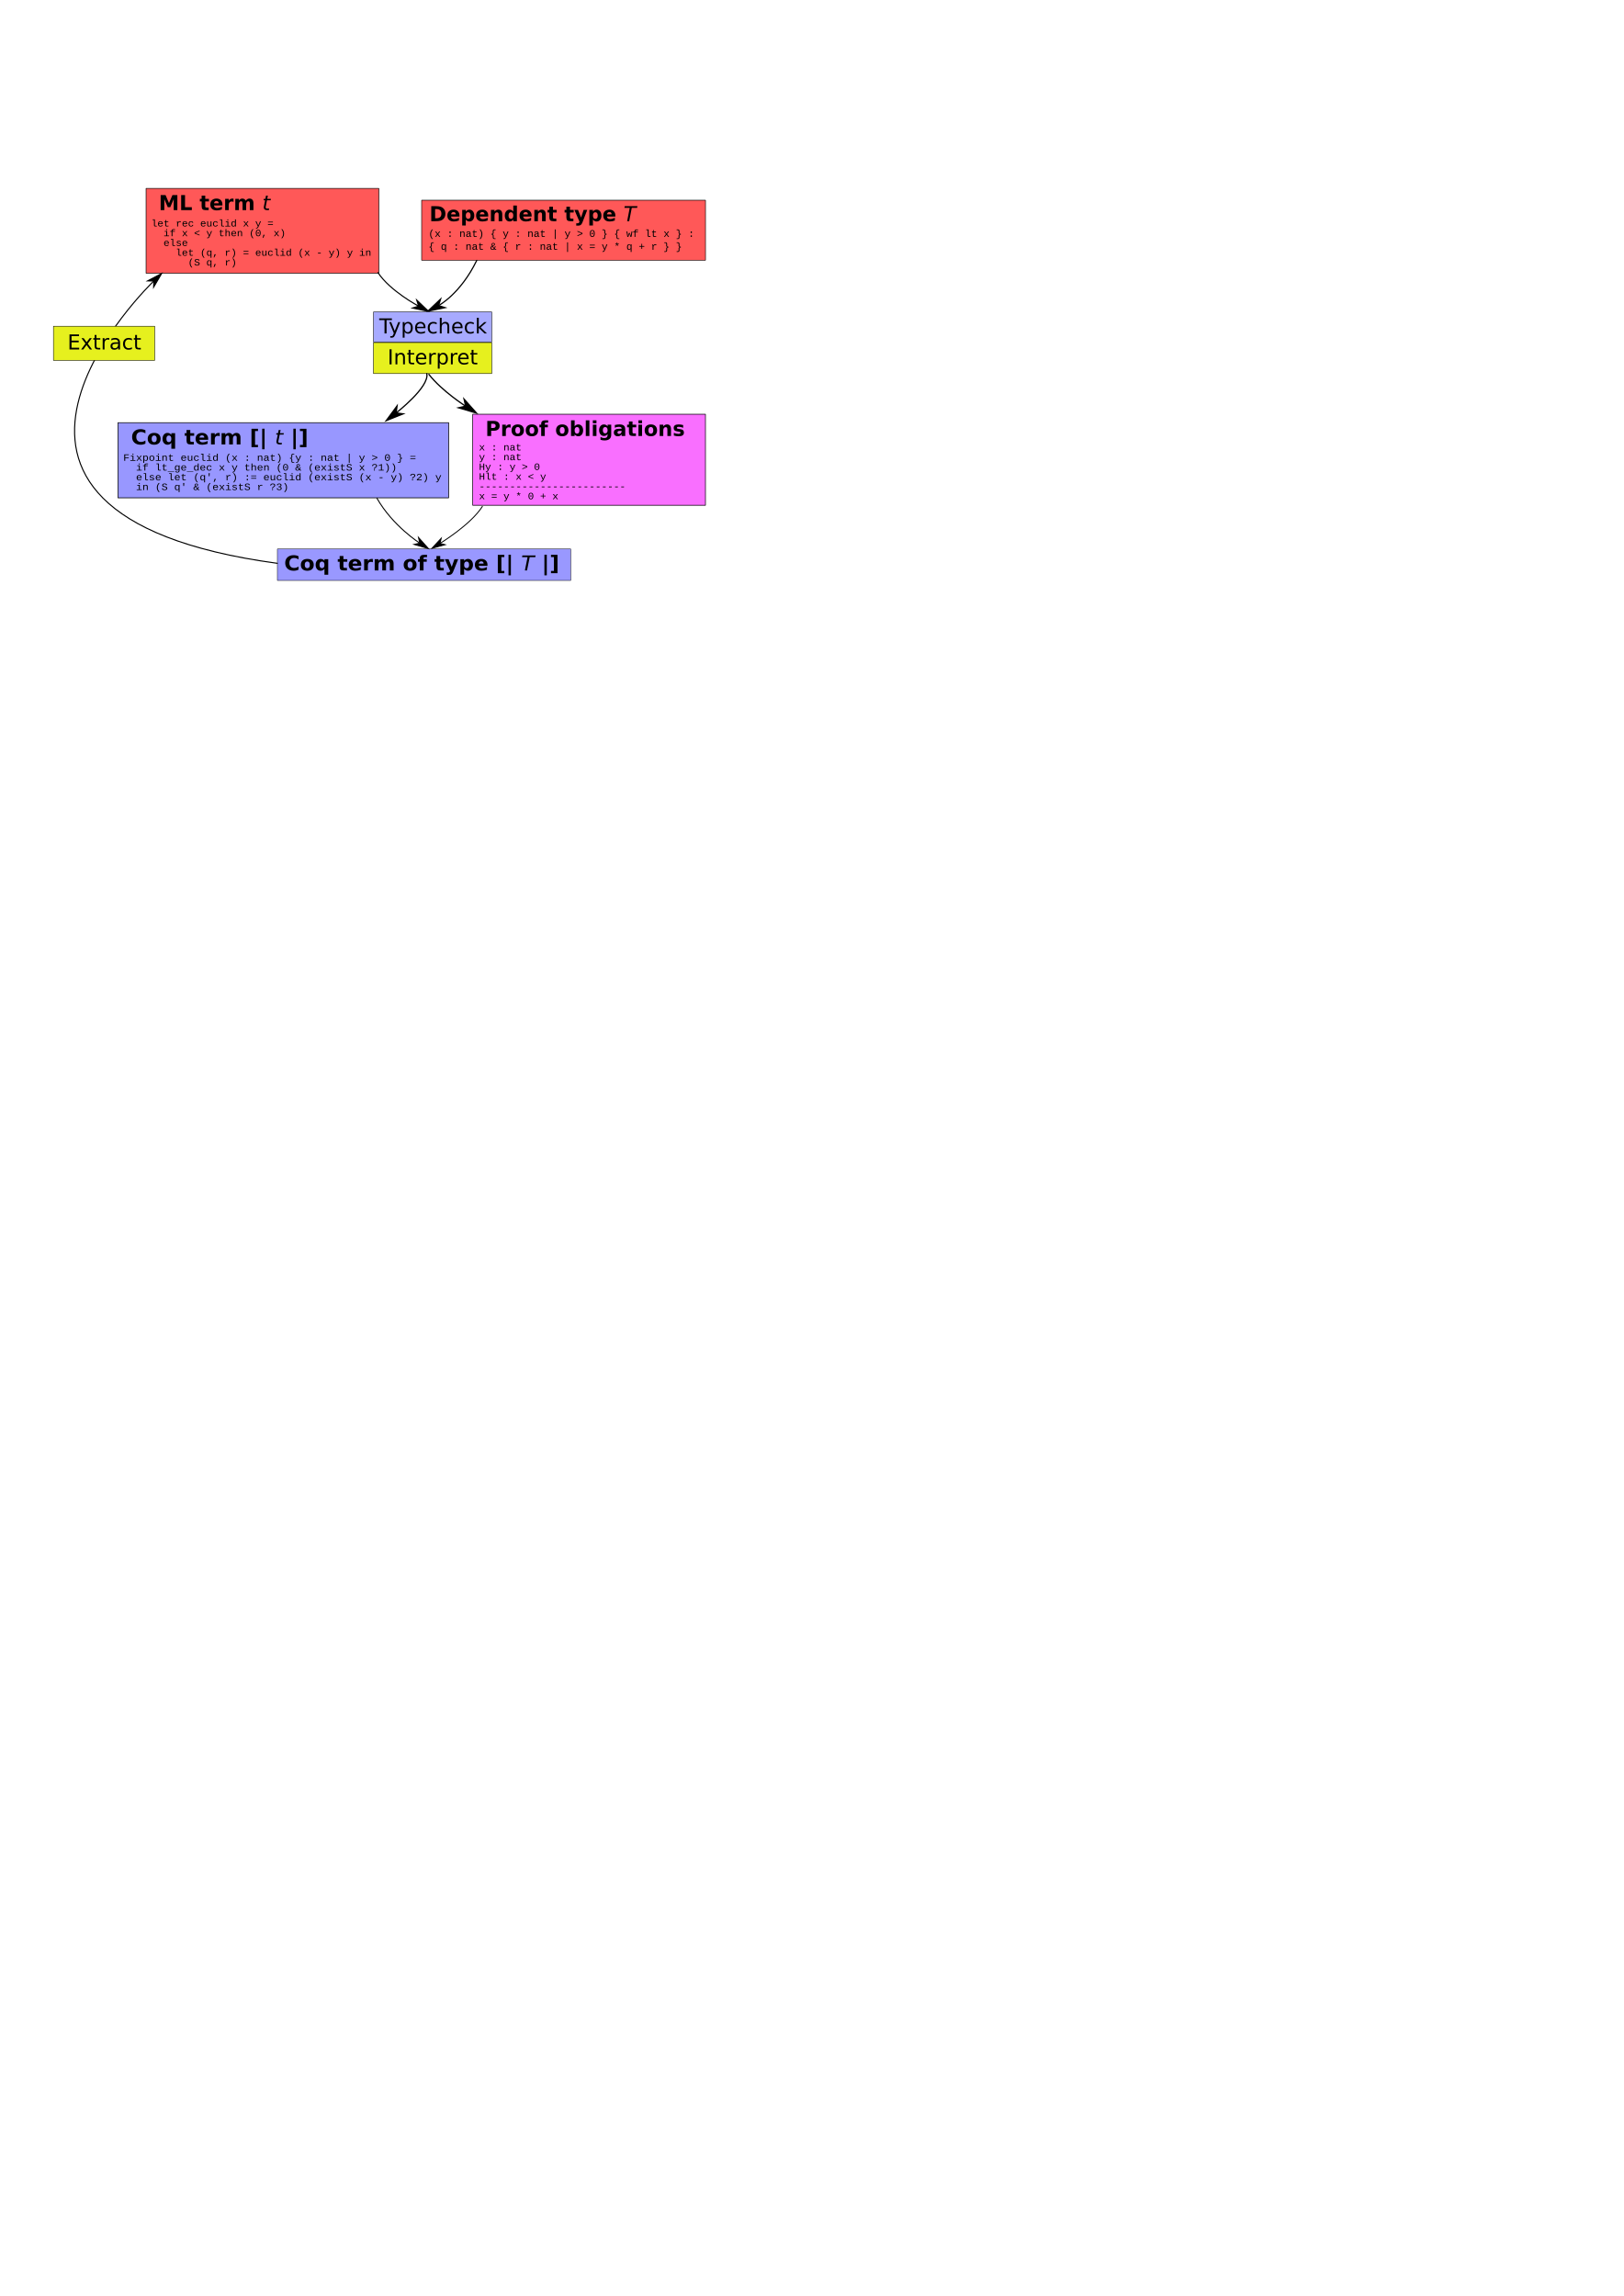
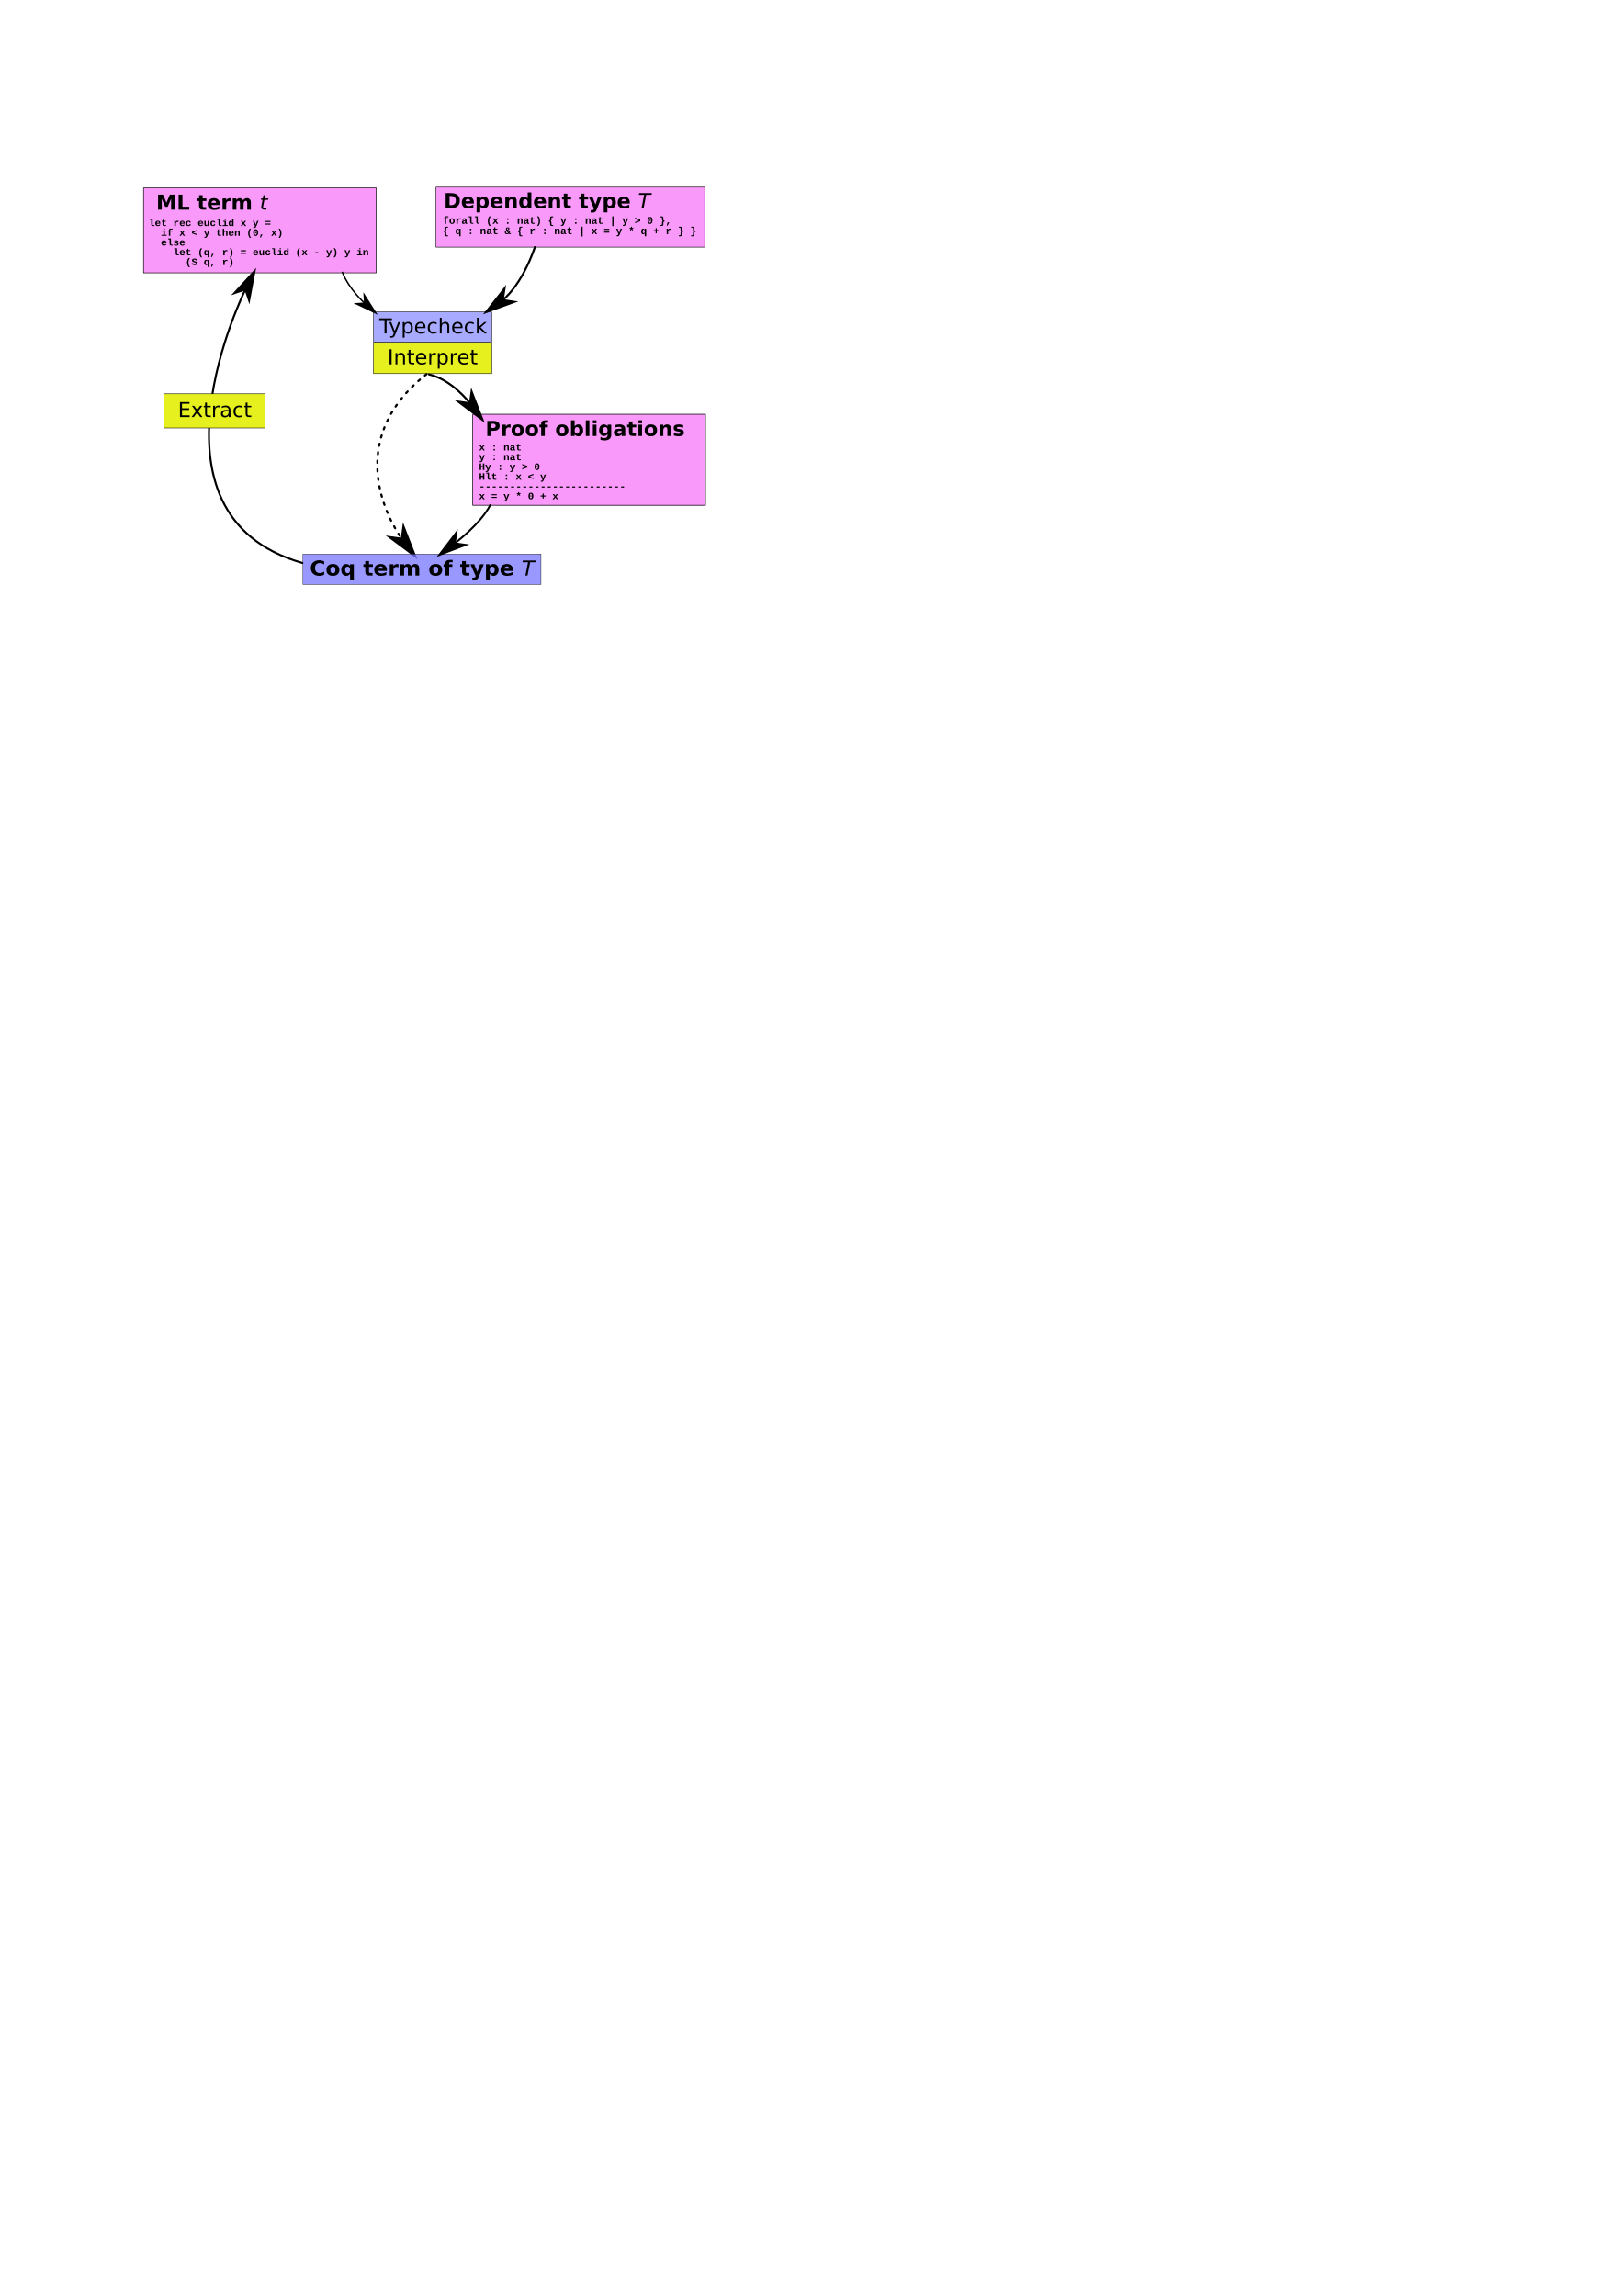
<svg xmlns="http://www.w3.org/2000/svg" width="210mm" height="297mm" id="svg2">
  <defs id="defs4">
    <marker orient="auto" refY="0.0" refX="0.0" id="Arrow1Lend" style="overflow:visible;">
      <path id="path5957" d="M 0.0,0.0 L 5.0,-5.0 L -12.5,0.0 L 5.0,5.0 L 0.0,0.0 z " style="fill-rule:evenodd;stroke:#000000;stroke-width:1.0pt;marker-start:none;" transform="scale(0.8) rotate(180)" />
    </marker>
  </defs>
  <g id="layer1" style="display:inline">
-     <g id="g14151" transform="matrix(0.209935,0,0,0.209935,124.7889,73.60912)">
-       <rect transform="matrix(0,1,-1,0,0,0)" y="-287.644" x="88.04" height="541.935" width="197.686" id="rect1307" style="fill:#ff2020;fill-opacity:0.746;fill-rule:evenodd;stroke:#000000;stroke-width:1.417;stroke-linecap:round;stroke-linejoin:round;stroke-miterlimit:4;stroke-dasharray:none;stroke-opacity:1" />
-       <text id="text2190" y="138.683" x="-224.775" style="font-size:48px;font-style:normal;font-variant:normal;font-weight:bold;font-stretch:normal;text-align:start;line-height:100%;writing-mode:lr-tb;text-anchor:start;fill:#000000;fill-opacity:1;stroke:none;stroke-width:1px;stroke-linecap:butt;stroke-linejoin:miter;stroke-opacity:1;font-family:Bitstream Vera Sans" xml:space="preserve">
-         <tspan y="138.683" x="-224.775" id="tspan2192">ML term <tspan style="font-size:48px;font-style:oblique;font-variant:normal;font-weight:normal;font-stretch:normal;text-align:start;line-height:100%;writing-mode:lr-tb;text-anchor:start;font-family:Bitstream Vera Sans" id="tspan11267">t</tspan>
+     <g id="g3169" transform="translate(2.016127e-5,9.376878)">
+       <rect transform="matrix(0,1,-1,0,0,0)" y="-183.92" x="82.511" height="113.771" width="41.501" id="rect1307" style="opacity:1;fill:#f87df9;fill-opacity:0.778;fill-rule:evenodd;stroke:#000000;stroke-width:0.298;stroke-linecap:round;stroke-linejoin:round;stroke-miterlimit:4;stroke-dasharray:none;stroke-opacity:1" />
+       <text id="text2190" y="93.143" x="76.345" style="font-size:10.077px;font-style:normal;font-variant:normal;font-weight:bold;font-stretch:normal;text-align:start;line-height:100%;writing-mode:lr-tb;text-anchor:start;fill:#000000;fill-opacity:1;stroke:none;stroke-width:1px;stroke-linecap:butt;stroke-linejoin:miter;stroke-opacity:1;font-family:Bitstream Vera Sans" xml:space="preserve">
+         <tspan y="93.143" x="76.345" id="tspan2192">ML term <tspan style="font-size:10.077px;font-style:oblique;font-variant:normal;font-weight:normal;font-stretch:normal;text-align:start;line-height:100%;writing-mode:lr-tb;text-anchor:start;font-family:Bitstream Vera Sans" id="tspan11267">t</tspan>
        </tspan>
      </text>
-       <text transform="scale(1.021753,0.97871)" id="text2198" y="180.597" x="-237.106" style="font-size:23.216px;font-style:normal;font-variant:normal;font-weight:normal;font-stretch:normal;text-align:start;line-height:100%;writing-mode:lr-tb;text-anchor:start;fill:#000000;fill-opacity:1;stroke:none;stroke-width:1px;stroke-linecap:butt;stroke-linejoin:miter;stroke-opacity:1;font-family:Courier New" xml:space="preserve">
-         <tspan id="tspan2202" y="180.597" x="-237.106">let rec euclid x y =</tspan>
-         <tspan id="tspan2206" y="203.813" x="-237.106">  if x &lt; y then (0, x)</tspan>
-         <tspan id="tspan2208" y="227.03" x="-237.106">  else </tspan>
-         <tspan id="tspan2212" y="250.246" x="-237.106">    let (q, r) = euclid (x - y) y in</tspan>
-         <tspan id="tspan2214" y="273.462" x="-237.106">      (S q, r)</tspan>
-         <tspan id="tspan2210" y="296.678" x="-237.106">  </tspan>
+       <text transform="scale(1.021755,0.978708)" id="text2198" y="103.335" x="71.126" style="font-size:4.874px;font-style:normal;font-variant:normal;font-weight:bold;font-stretch:normal;text-align:start;line-height:100%;writing-mode:lr-tb;text-anchor:start;fill:#000000;fill-opacity:1;stroke:none;stroke-width:1px;stroke-linecap:butt;stroke-linejoin:miter;stroke-opacity:1;font-family:Courier New" xml:space="preserve">
+         <tspan id="tspan2202" y="103.335" x="71.126">let rec euclid x y =</tspan>
+         <tspan id="tspan2206" y="108.209" x="71.126">  if x &lt; y then (0, x)</tspan>
+         <tspan id="tspan2208" y="113.083" x="71.126">  else </tspan>
+         <tspan id="tspan2212" y="117.957" x="71.126">    let (q, r) = euclid (x - y) y in</tspan>
+         <tspan id="tspan2214" y="122.83" x="71.126">      (S q, r)</tspan>
+         <tspan id="tspan2210" y="127.704" x="71.126">  </tspan>
      </text>
    </g>
-     <g id="g14142" transform="matrix(0.209935,0,0,0.209935,108.1933,73.52821)">
-       <rect y="116.013" x="466.34" height="139.767" width="661.009" id="rect2182" style="fill:#ff2020;fill-opacity:0.746;fill-rule:evenodd;stroke:#000000;stroke-width:1.302;stroke-linecap:round;stroke-linejoin:round;stroke-miterlimit:4;stroke-dasharray:none;stroke-opacity:1" />
-       <text id="text2194" y="164.866" x="484.387" style="font-size:48px;font-style:normal;font-variant:normal;font-weight:bold;font-stretch:normal;text-align:start;line-height:100%;writing-mode:lr-tb;text-anchor:start;fill:#000000;fill-opacity:1;stroke:none;stroke-width:1px;stroke-linecap:butt;stroke-linejoin:miter;stroke-opacity:1;font-family:Bitstream Vera Sans" xml:space="preserve">
-         <tspan y="164.866" x="484.387" id="tspan2196">Dependent type <tspan style="font-size:48px;font-style:oblique;font-variant:normal;font-weight:normal;font-stretch:normal;text-align:start;line-height:100%;writing-mode:lr-tb;text-anchor:start;font-family:Bitstream Vera Sans" id="tspan11412">T</tspan>
+     <g id="g3160" transform="translate(-3.954132,0.611717)">
+       <rect y="90.883" x="217.087" height="29.342" width="131.359" id="rect2182" style="opacity:1;fill:#f87df9;fill-opacity:0.778;fill-rule:evenodd;stroke:#000000;stroke-width:0.266;stroke-linecap:round;stroke-linejoin:round;stroke-miterlimit:4;stroke-dasharray:none;stroke-opacity:1" />
+       <text id="text2194" y="101.139" x="220.883" style="font-size:10.077px;font-style:normal;font-variant:normal;font-weight:bold;font-stretch:normal;text-align:start;line-height:100%;writing-mode:lr-tb;text-anchor:start;fill:#000000;fill-opacity:1;stroke:none;stroke-width:1px;stroke-linecap:butt;stroke-linejoin:miter;stroke-opacity:1;font-family:Bitstream Vera Sans" xml:space="preserve">
+         <tspan y="101.139" x="220.883" id="tspan2196">Dependent type <tspan style="font-size:10.077px;font-style:oblique;font-variant:normal;font-weight:normal;font-stretch:normal;text-align:start;line-height:100%;writing-mode:lr-tb;text-anchor:start;font-family:Bitstream Vera Sans" id="tspan11412">T</tspan>
        </tspan>
      </text>
-       <text id="text2216" y="201.455" x="482.133" style="font-size:24px;font-style:normal;font-variant:normal;font-weight:normal;font-stretch:normal;text-align:start;line-height:125%;writing-mode:lr-tb;text-anchor:start;fill:#000000;fill-opacity:1;stroke:none;stroke-width:1px;stroke-linecap:butt;stroke-linejoin:miter;stroke-opacity:1;font-family:Courier New" xml:space="preserve">
-         <tspan y="201.455" x="482.133" id="tspan2218">(x : nat) { y : nat | y &gt; 0 } { wf lt x } :</tspan>
-         <tspan id="tspan2220" y="231.455" x="482.133">{ q : nat &amp; { r : nat | x = y * q + r } }</tspan>
+       <text id="text2216" y="108.821" x="220.41" style="font-size:5.038px;font-style:normal;font-variant:normal;font-weight:bold;font-stretch:normal;text-align:start;line-height:100%;writing-mode:lr-tb;text-anchor:start;fill:#000000;fill-opacity:1;stroke:none;stroke-width:1px;stroke-linecap:butt;stroke-linejoin:miter;stroke-opacity:1;font-family:Courier New" xml:space="preserve">
+         <tspan y="108.821" x="220.41" id="tspan2218">forall (x : nat) { y : nat | y &gt; 0 },</tspan>
+         <tspan id="tspan2220" y="113.859" x="220.41">{ q : nat &amp; { r : nat | x = y * q + r } }</tspan>
      </text>
    </g>
  </g>
  <g id="layer3" style="display:inline">
-     <path style="fill:none;fill-opacity:0.75;fill-rule:evenodd;stroke:#000000;stroke-width:0.54;stroke-linecap:round;stroke-linejoin:miter;marker-end:url(#Arrow1Lend);stroke-miterlimit:4;stroke-dasharray:none;stroke-opacity:1" d="M 184.755,133.281 C 190.774,142.364 204.658,149.69 204.658,149.69" id="path2272" />
-     <path style="fill:none;fill-opacity:0.75;fill-rule:evenodd;stroke:#000000;stroke-width:0.584;stroke-linecap:round;stroke-linejoin:miter;marker-end:url(#Arrow1Lend);stroke-miterlimit:4;stroke-dasharray:none;stroke-opacity:1" d="M 233.043,127.31 C 225.028,143.829 214.355,149.409 214.355,149.409" id="path5967" />
    <g id="g14212" transform="translate(0.353553,4.990122)">
      <rect y="147.49" x="182.235" height="14.761" width="57.772" id="rect2276" style="fill:#a7aaff;fill-opacity:1;stroke:#000000;stroke-width:0.241;stroke-linecap:round;stroke-linejoin:round;stroke-miterlimit:4;stroke-dasharray:none;stroke-opacity:1" />
      <text id="text3151" y="158.018" x="185.03" style="font-size:10.077px;font-style:normal;font-variant:normal;font-weight:normal;font-stretch:normal;text-align:start;line-height:125%;writing-mode:lr-tb;text-anchor:start;fill:#000000;fill-opacity:1;stroke:none;stroke-width:1px;stroke-linecap:butt;stroke-linejoin:miter;stroke-opacity:1;font-family:Bitstream Vera Sans" xml:space="preserve">
        <tspan y="158.018" x="185.03" id="tspan3153">Typecheck</tspan>
      </text>
    </g>
+     <path style="fill:none;fill-opacity:0.75;fill-rule:evenodd;stroke:#000000;stroke-width:0.712;stroke-linecap:round;stroke-linejoin:miter;marker-end:url(#Arrow1Lend);stroke-miterlimit:4;stroke-dasharray:none;stroke-opacity:1" d="M 167.366,133.132 C 170.67,141.516 178.291,148.28 178.291,148.28" id="path2272" />
+     <path style="fill:none;fill-opacity:0.75;fill-rule:evenodd;stroke:#000000;stroke-width:0.995;stroke-linecap:round;stroke-linejoin:miter;marker-end:url(#Arrow1Lend);stroke-miterlimit:4;stroke-dasharray:none;stroke-opacity:1" d="M 261.476,120.834 C 254.706,140.178 245.69,146.712 245.69,146.712" id="path5967" />
  </g>
  <g id="layer4" style="display:inline">
    <g id="g14207" transform="translate(0.353553,0.418138)">
      <rect y="167.066" x="182.235" height="15.184" width="57.772" id="rect5973" style="fill:#e6f01e;fill-opacity:1;stroke:#000000;stroke-width:0.245;stroke-linecap:round;stroke-linejoin:round;stroke-miterlimit:4;stroke-dasharray:none;stroke-opacity:1" />
      <text id="text5975" y="177.708" x="189.081" style="font-size:10.077px;font-style:normal;font-variant:normal;font-weight:normal;font-stretch:normal;text-align:start;line-height:125%;writing-mode:lr-tb;text-anchor:start;fill:#000000;fill-opacity:1;stroke:none;stroke-width:1px;stroke-linecap:butt;stroke-linejoin:miter;stroke-opacity:1;font-family:Bitstream Vera Sans" xml:space="preserve">
        <tspan id="tspan7728" y="177.708" x="189.081">Interpret</tspan>
      </text>
    </g>
-     <path style="fill:none;fill-opacity:0.75;fill-rule:evenodd;stroke:#000000;stroke-width:0.618;stroke-linecap:round;stroke-linejoin:miter;marker-end:url(#Arrow1Lend);stroke-miterlimit:4;stroke-dasharray:none;stroke-opacity:1" d="M 209.654,183.043 C 216.027,191.217 227.644,198.606 227.644,198.606" id="path11229" />
-     <path style="fill:none;fill-opacity:0.75;fill-rule:evenodd;stroke:#000000;stroke-width:0.605;stroke-linecap:round;stroke-linejoin:miter;marker-end:url(#Arrow1Lend);stroke-miterlimit:4;stroke-dasharray:none;stroke-opacity:1" d="M 208.627,182.677 C 210.001,189.237 193.627,201.904 193.627,201.904" id="path11231" />
-     <g id="g14120" transform="matrix(0.209935,0,0,0.209935,124.7889,77.17787)">
-       <rect transform="matrix(0,1,-1,0,0,0)" y="-450.205" x="616.668" height="769.967" width="175.078" id="rect11237" style="fill:#7574ff;fill-opacity:0.75;fill-rule:evenodd;stroke:#000000;stroke-width:1.59;stroke-linecap:round;stroke-linejoin:round;stroke-miterlimit:4;stroke-dasharray:none;stroke-opacity:1" />
-       <text transform="scale(1.02048,0.979931)" id="text11239" y="681.072" x="-283.482" style="font-size:48.983px;font-style:normal;font-variant:normal;font-weight:bold;font-stretch:normal;text-align:start;line-height:100%;writing-mode:lr-tb;text-anchor:start;fill:#000000;fill-opacity:1;stroke:none;stroke-width:1px;stroke-linecap:butt;stroke-linejoin:miter;stroke-opacity:1;font-family:Bitstream Vera Sans" xml:space="preserve">
-         <tspan y="681.072" x="-283.482" id="tspan11241">Coq term [| <tspan id="tspan11269" style="font-size:48.983px;font-style:oblique;font-variant:normal;font-weight:normal;font-stretch:normal;text-align:start;line-height:100%;writing-mode:lr-tb;text-anchor:start;font-family:Bitstream Vera Sans">t</tspan> |]</tspan>
-       </text>
-       <text transform="scale(1.042678,0.959069)" id="text11243" y="735.582" x="-294.914" style="font-size:23.692px;font-style:normal;font-variant:normal;font-weight:normal;font-stretch:normal;text-align:start;line-height:100%;writing-mode:lr-tb;text-anchor:start;fill:#000000;fill-opacity:1;stroke:none;stroke-width:1px;stroke-linecap:butt;stroke-linejoin:miter;stroke-opacity:1;font-family:Courier New" xml:space="preserve">
-         <tspan id="tspan11245" y="735.582" x="-294.914">Fixpoint euclid (x : nat) {y : nat | y &gt; 0 } =</tspan>
-         <tspan id="tspan11249" y="759.274" x="-294.914">  if lt_ge_dec x y then (0 &amp; (existS x ?1)) </tspan>
-         <tspan id="tspan11251" y="782.966" x="-294.914">  else let (q', r) := euclid (existS (x - y) ?2) y</tspan>
-         <tspan id="tspan11253" y="806.658" x="-294.914">  in (S q' &amp; (existS r ?3)</tspan>
-         <tspan id="tspan11255" y="830.349" x="-294.914">  </tspan>
+     <rect style="fill:#f87df9;fill-opacity:0.778;fill-rule:evenodd;stroke:#000000;stroke-width:0.308;stroke-linecap:round;stroke-linejoin:round;stroke-miterlimit:4;stroke-dasharray:none;stroke-opacity:1;opacity:1" id="rect11322" width="44.518" height="113.771" x="202.516" y="-344.846" transform="matrix(0,1,-1,0,0,0)" />
+     <text xml:space="preserve" style="font-size:10.083px;font-style:normal;font-variant:normal;font-weight:bold;font-stretch:normal;text-align:start;line-height:100%;writing-mode:lr-tb;text-anchor:start;fill:#000000;fill-opacity:1;stroke:none;stroke-width:1px;stroke-linecap:butt;stroke-linejoin:miter;stroke-opacity:1;font-family:Bitstream Vera Sans" x="237.42" y="213.017" id="text11324" transform="scale(0.999374,1.000627)">
+       <tspan id="tspan11326" x="237.42" y="213.017">Proof obligations</tspan>
+     </text>
+     <text xml:space="preserve" style="font-size:4.877;font-style:normal;font-variant:normal;font-weight:bold;font-stretch:normal;text-align:start;line-height:100%;writing-mode:lr;text-anchor:start;fill:#000000;fill-opacity:1;stroke:none;stroke-width:1px;stroke-linecap:butt;stroke-linejoin:miter;stroke-opacity:1;font-family:Courier New" x="229.273" y="224.862" id="text11330" transform="scale(1.021113,0.979324)">
+       <tspan id="tspan11346" x="229.273" y="224.862">x : nat</tspan>
+       <tspan id="tspan11350" x="229.273" y="229.739">y : nat</tspan>
+       <tspan id="tspan14164" x="229.273" y="234.616">Hy : y &gt; 0</tspan>
+       <tspan id="tspan11344" x="229.273" y="239.493">Hlt : x &lt; y</tspan>
+       <tspan id="tspan11352" x="229.273" y="244.37">------------------------</tspan>
+       <tspan x="229.273" y="249.247" id="tspan11342">x = y * 0 + x  </tspan>
+     </text>
+     <path style="fill:none;fill-opacity:0.75;fill-rule:evenodd;stroke:#000000;stroke-width:1;stroke-linecap:round;stroke-linejoin:miter;marker-end:url(#Arrow1Lend);stroke-miterlimit:4;stroke-dasharray:none;stroke-opacity:1" d="M 209.654,183.043 C 220.976,185.56 229.766,197.192 229.766,197.192" id="path11229" />
+     <path style="opacity:1;fill:none;fill-opacity:0.75;fill-rule:evenodd;stroke:#000000;stroke-width:1.048;stroke-linecap:round;stroke-linejoin:round;marker-end:url(#Arrow1Lend);stroke-miterlimit:4;stroke-dasharray:1.048, 3.143;stroke-dashoffset:0;stroke-opacity:1" d="M 208.506,182.918 C 162.61,219.001 196.452,263.454 196.452,263.454" id="path11231" />
+   </g>
+   <g id="layer5" style="display:inline">
+     <g id="g1380" transform="translate(12.51893,2.483091)">
+       <rect transform="matrix(0,1,-1,0,0,0)" y="-251.917" x="268.393" height="116.346" width="14.871" id="rect11382" style="fill:#7775ff;fill-opacity:0.75;fill-rule:evenodd;stroke:#000000;stroke-width:0.18;stroke-linecap:round;stroke-linejoin:round;stroke-miterlimit:4;stroke-dasharray:none;stroke-opacity:1" />
+       <text transform="scale(1.020478,0.979933)" id="text11384" y="284.615" x="136.117" style="font-size:10.283px;font-style:normal;font-variant:normal;font-weight:bold;font-stretch:normal;text-align:start;line-height:100%;writing-mode:lr-tb;text-anchor:start;fill:#000000;fill-opacity:1;stroke:none;stroke-width:1px;stroke-linecap:butt;stroke-linejoin:miter;stroke-opacity:1;font-family:Bitstream Vera Sans" xml:space="preserve">
+         <tspan y="284.615" x="136.117" id="tspan11386">Coq term of type <tspan id="tspan11414" style="font-size:10.283px;font-style:oblique;font-variant:normal;font-weight:normal;font-stretch:normal;text-align:start;line-height:100%;writing-mode:lr-tb;text-anchor:start;font-family:Bitstream Vera Sans">T</tspan>
+         </tspan>
      </text>
    </g>
-     <g id="g14176" transform="matrix(0.209935,0,0,0.209935,127.0822,72.66124)">
-       <rect transform="matrix(0,1,-1,0,0,0)" y="-1037.291" x="618.549" height="541.935" width="212.054" id="rect11322" style="fill:#f754ff;fill-opacity:0.843;fill-rule:evenodd;stroke:#000000;stroke-width:1.468;stroke-linecap:round;stroke-linejoin:round;stroke-miterlimit:4;stroke-dasharray:none;stroke-opacity:1" />
-       <text transform="scale(0.999374,1.000627)" id="text11324" y="668.785" x="525.201" style="font-size:48.03px;font-style:normal;font-variant:normal;font-weight:bold;font-stretch:normal;text-align:start;line-height:100%;writing-mode:lr-tb;text-anchor:start;fill:#000000;fill-opacity:1;stroke:none;stroke-width:1px;stroke-linecap:butt;stroke-linejoin:miter;stroke-opacity:1;font-family:Bitstream Vera Sans" xml:space="preserve">
-         <tspan y="668.785" x="525.201" id="tspan11326">Proof obligations</tspan>
-       </text>
-       <text transform="scale(1.021113,0.979323)" id="text11330" y="717.684" x="499.289" style="font-size:23.231px;font-style:normal;font-variant:normal;font-weight:normal;font-stretch:normal;text-align:start;line-height:100%;writing-mode:lr-tb;text-anchor:start;fill:#000000;fill-opacity:1;stroke:none;stroke-width:1px;stroke-linecap:butt;stroke-linejoin:miter;stroke-opacity:1;font-family:Courier New" xml:space="preserve">
-         <tspan y="717.684" x="499.289" id="tspan11346">x : nat</tspan>
-         <tspan y="740.915" x="499.289" id="tspan11350">y : nat</tspan>
-         <tspan y="764.145" x="499.289" id="tspan14164">Hy : y &gt; 0</tspan>
-         <tspan y="787.376" x="499.289" id="tspan11344">Hlt : x &lt; y</tspan>
-         <tspan y="810.607" x="499.289" id="tspan11352">------------------------</tspan>
-         <tspan id="tspan11342" y="833.838" x="499.289">x = y * 0 + x  </tspan>
-       </text>
-     </g>
-   </g>
-   <g id="layer5" style="display:inline">
-     <g id="g14103" transform="matrix(0.209935,0,0,0.209935,124.7889,73.60912)">
-       <rect transform="matrix(0,1,-1,0,0,0)" y="-734.515" x="927.847" height="683.064" width="73.334" id="rect11382" style="fill:#7775ff;fill-opacity:0.75;fill-rule:evenodd;stroke:#000000;stroke-width:0.969;stroke-linecap:round;stroke-linejoin:round;stroke-miterlimit:4;stroke-dasharray:none;stroke-opacity:1" />
-       <text transform="scale(1.02048,0.979931)" id="text11384" y="997.921" x="65.886" style="font-size:48.983px;font-style:normal;font-variant:normal;font-weight:bold;font-stretch:normal;text-align:start;line-height:100%;writing-mode:lr-tb;text-anchor:start;fill:#000000;fill-opacity:1;stroke:none;stroke-width:1px;stroke-linecap:butt;stroke-linejoin:miter;stroke-opacity:1;font-family:Bitstream Vera Sans" xml:space="preserve">
-         <tspan y="997.921" x="65.886" id="tspan11386">Coq term of type [| <tspan id="tspan11414" style="font-size:48.983px;font-style:oblique;font-variant:normal;font-weight:normal;font-stretch:normal;text-align:start;line-height:100%;writing-mode:lr-tb;text-anchor:start;font-family:Bitstream Vera Sans">T</tspan> |]</tspan>
-       </text>
-     </g>
-     <path style="fill:none;fill-opacity:0.75;fill-rule:evenodd;stroke:#000000;stroke-width:0.451;stroke-linecap:round;stroke-linejoin:miter;marker-end:url(#Arrow1Lend);stroke-miterlimit:4;stroke-dasharray:none;stroke-opacity:1;display:inline" d="M 235.788,247.601 C 230.078,256.595 215.04,265.697 215.04,265.697" id="path11376" />
-     <path style="fill:none;fill-opacity:0.75;fill-rule:evenodd;stroke:#000000;stroke-width:0.486;stroke-linecap:round;stroke-linejoin:miter;marker-end:url(#Arrow1Lend);stroke-miterlimit:4;stroke-dasharray:none;stroke-opacity:1;display:inline" d="M 184.254,243.594 C 192.056,257.248 205.23,265.564 205.23,265.564" id="path11378" />
+     <path style="fill:none;fill-opacity:0.75;fill-rule:evenodd;stroke:#000000;stroke-width:0.93;stroke-linecap:round;stroke-linejoin:round;marker-end:url(#Arrow1Lend);stroke-miterlimit:4;stroke-dasharray:none;stroke-opacity:1;display:inline" d="M 239.63,246.938 C 234.857,256.236 222.285,265.646 222.285,265.646" id="path11376" />
  </g>
  <g id="layer6" style="display:inline">
-     <path style="fill:none;fill-opacity:0.75;fill-rule:evenodd;stroke:#000000;stroke-width:0.522;stroke-linecap:round;stroke-linejoin:miter;marker-end:url(#Arrow1Lend);stroke-miterlimit:4;stroke-dasharray:none;stroke-opacity:1;display:inline" d="M 135.531,275.4 C -43.885,251.122 75.192,137.37 75.192,137.37" id="path11430" />
-     <g style="display:inline" id="g14188" transform="translate(1.451588,-16.41374)">
+     <path style="fill:none;fill-opacity:0.75;fill-rule:evenodd;stroke:#000000;stroke-width:0.982;stroke-linecap:round;stroke-linejoin:miter;marker-end:url(#Arrow1Lend);stroke-miterlimit:4;stroke-dasharray:none;stroke-opacity:1;display:inline" d="M 147.793,275.227 C 65.122,251.695 119.991,141.438 119.991,141.438" id="path11430" />
+     <g style="display:inline" id="g14188" transform="translate(55.45159,16.6484)">
      <rect y="175.895" x="24.667" height="16.7" width="49.497" id="rect11434" style="fill:#e6f01e;fill-opacity:1;stroke:#000000;stroke-width:0.238;stroke-linecap:round;stroke-linejoin:round;stroke-miterlimit:4;stroke-dasharray:none;stroke-opacity:1" />
      <text id="text11436" y="187.263" x="31.535" style="font-size:10.077px;font-style:normal;font-variant:normal;font-weight:normal;font-stretch:normal;text-align:start;line-height:125%;writing-mode:lr-tb;text-anchor:start;fill:#000000;fill-opacity:1;stroke:none;stroke-width:1px;stroke-linecap:butt;stroke-linejoin:miter;stroke-opacity:1;font-family:Bitstream Vera Sans" xml:space="preserve">
        <tspan id="tspan11438" y="187.263" x="31.535">Extract</tspan>
      </text>
    </g>
  </g>
</svg>
